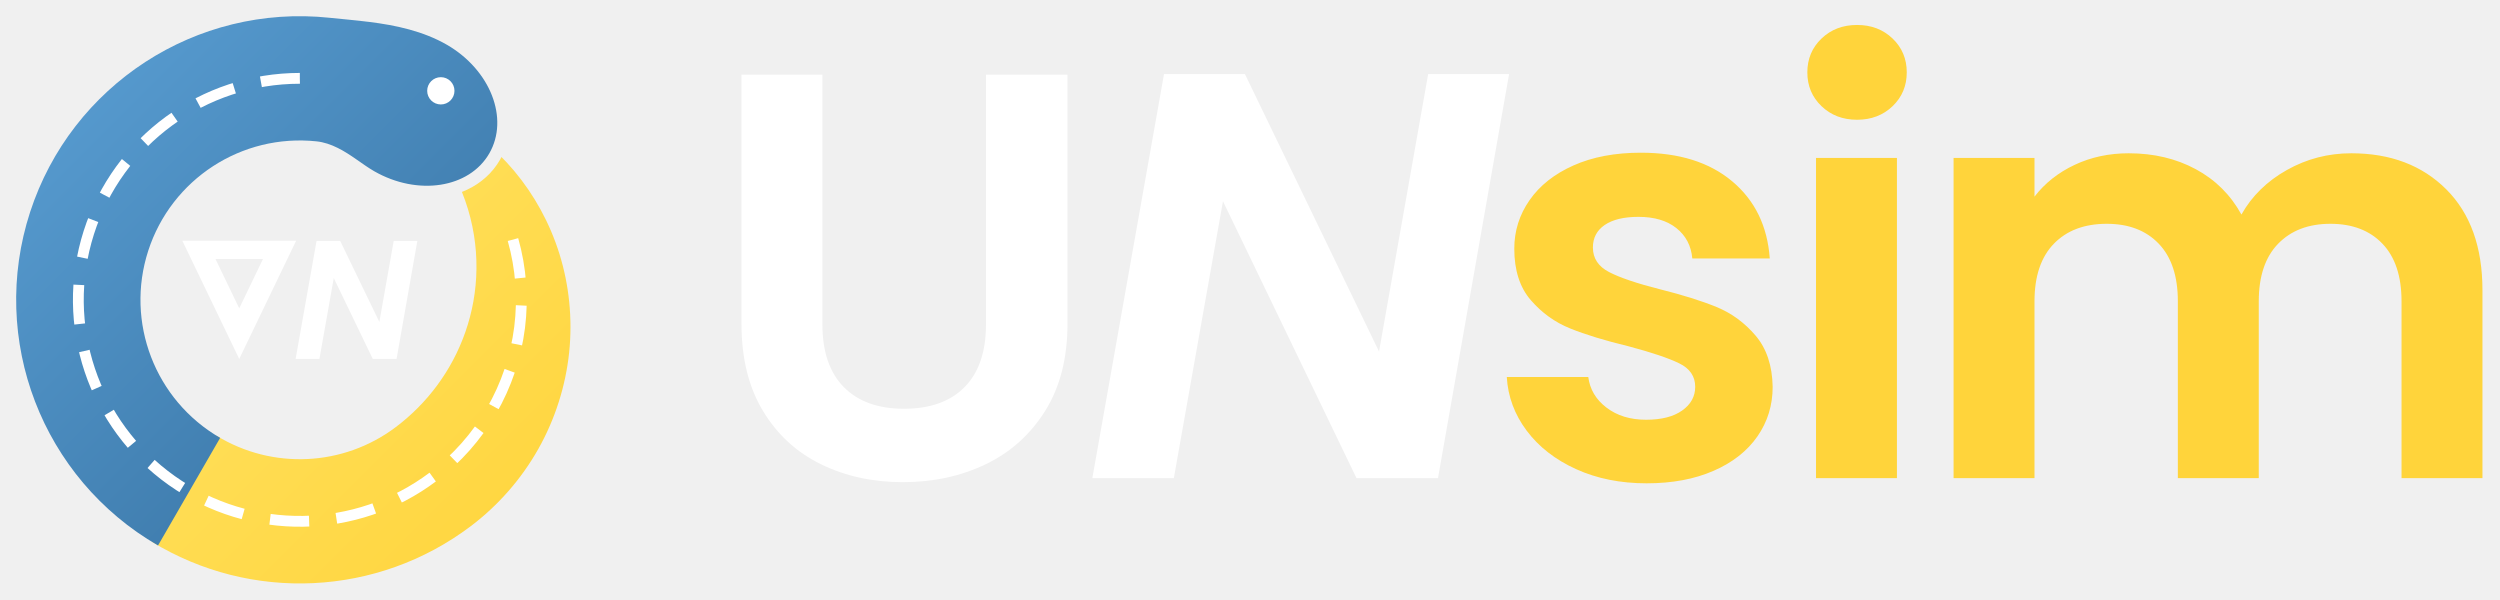
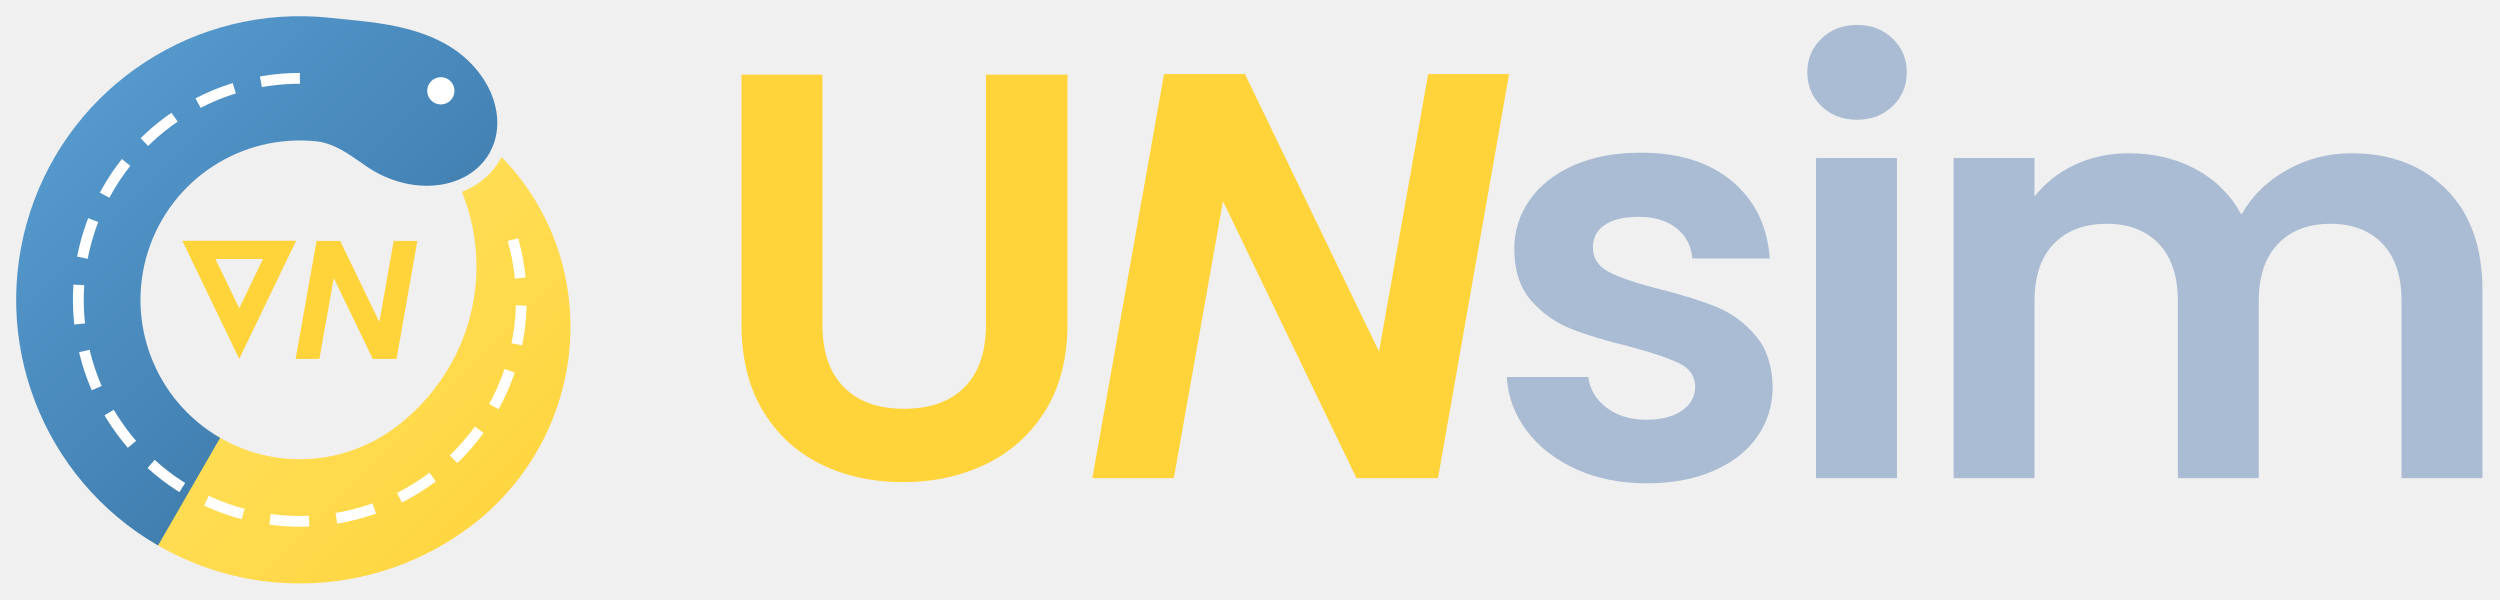
<svg xmlns="http://www.w3.org/2000/svg" width="617" height="148" viewBox="0 0 617 148" role="img">
  <defs>
    <linearGradient id="unsim-logo-transparent-dark-blue" gradientUnits="userSpaceOnUse" x1="60" y1="60" x2="452" y2="452">
      <stop offset="0" stop-color="#5A9FD4" />
      <stop offset="1" stop-color="#306998" />
    </linearGradient>
    <linearGradient id="unsim-logo-transparent-dark-yellow" gradientUnits="userSpaceOnUse" x1="60" y1="60" x2="452" y2="452">
      <stop offset="0" stop-color="#FFE873" />
      <stop offset="1" stop-color="#FFD43B" />
    </linearGradient>
    <clipPath id="unsim-logo-transparent-dark-bite">
      <path clip-rule="evenodd" d="M0 0H512V512H0Z M271.75 75.72 A76.50 63.00 30.00 1 0 404.25 152.22 A76.50 63.00 30.00 1 0 271.75 75.72Z" />
    </clipPath>
  </defs>
  <g transform="translate(-11.333 -11.333) scale(0.333333)">
    <path fill="url(#unsim-logo-transparent-dark-yellow)" clip-path="url(#unsim-logo-transparent-dark-bite)" d="M146.28 435.05 A210.00 210.00 0 0 0 382.38 423.71 C402.87 408.27 420.10 388.54 432.60 366.35 C445.10 344.16 452.85 319.55 455.42 294.76 C457.98 269.98 455.38 245.06 448.24 222.10 C441.11 199.14 429.47 178.17 414.75 160.61 C400.04 143.06 382.28 128.93 363.20 118.79 A10.12 10.12 0 0 0 350.74 134.74 C363.24 149.28 372.48 165.66 378.40 182.46 C384.32 199.25 386.95 216.44 386.77 232.94 C386.60 249.45 383.64 265.27 378.56 279.82 C373.48 294.37 366.30 307.67 357.56 319.46 C348.82 331.25 338.53 341.56 327.01 350.24 A118.00 118.00 0 0 1 194.35 356.61 Z" />
    <path fill="url(#unsim-logo-transparent-dark-blue)" d="M151.00 437.87 A210.00 210.00 0 0 1 277.95 47.15 C287.67 48.17 297.44 48.99 307.31 50.23 C317.17 51.46 327.13 53.13 336.89 55.80 C346.65 58.46 356.21 62.13 365.00 67.21 A67.50 54.00 30.00 0 1 311.00 160.74 C306.57 158.18 302.38 155.14 297.98 152.09 C293.59 149.03 288.99 145.97 284.05 143.52 C279.10 141.06 273.80 139.22 268.33 138.65 A118.00 118.00 0 0 0 197.00 358.19 Z" />
    <path fill="none" stroke="#fff" stroke-width="8" stroke-dasharray="29.01 20.30" d="M413.82 211.41 C419.77 232.46 421.45 254.71 418.72 276.41 C416.00 298.12 408.88 319.26 397.92 338.19 C386.96 357.11 372.17 373.81 354.70 386.98 A164.00 164.00 0 1 1 256.00 92.00" />
    <circle cx="360.39" cy="101.24" r="10.1" fill="#fff" />
-     <g transform="translate(166.5 299.75) scale(0.125)" fill="#fff">
+     <g transform="translate(166.5 299.75) scale(0.125)" fill="#FFD43B">
      <path d="M20 -700H694L357 0Z M497.7 -592H216.3L357 -299.7Z" />
      <path d="M1289 0H1148L917 -479L832 0H691L815 -699H955L1187 -219L1272 -699H1412Z" />
    </g>
  </g>
  <g transform="translate(173.442 118) scale(0.142653)">
-     <path fill="#fff" d="M207 -698V-266Q207 -195 244 -157.5Q281 -120 348 -120Q416 -120 453 -157.5Q490 -195 490 -266V-698H631V-267Q631 -178 592.5 -116.5Q554 -55 489.5 -24Q425 7 346 7Q268 7 204.5 -24Q141 -55 104 -116.5Q67 -178 67 -267V-698ZM1272 0H1131L900 -479L815 0H674L798 -699H938L1170 -219L1255 -699H1395Z" />
-     <path fill="#FFD43B" d="M1391 -175H1532Q1536 -143 1563.5 -122Q1591 -101 1632 -101Q1672 -101 1694.5 -117Q1717 -133 1717 -158Q1717 -185 1689.5 -198.5Q1662 -212 1602 -228Q1540 -243 1500.5 -259Q1461 -275 1432.5 -308Q1404 -341 1404 -397Q1404 -443 1430.5 -481Q1457 -519 1506.5 -541Q1556 -563 1623 -563Q1722 -563 1781 -513.5Q1840 -464 1846 -380H1712Q1709 -413 1684.5 -432.5Q1660 -452 1619 -452Q1581 -452 1560.5 -438Q1540 -424 1540 -399Q1540 -371 1568 -356.5Q1596 -342 1655 -327Q1715 -312 1754 -296Q1793 -280 1821.5 -246.5Q1850 -213 1851 -158Q1851 -110 1824.5 -72Q1798 -34 1748.5 -12.5Q1699 9 1633 9Q1565 9 1511 -15.5Q1457 -40 1425.5 -82Q1394 -124 1391 -175ZM1911 -702Q1911 -737 1935.5 -760.5Q1960 -784 1997 -784Q2034 -784 2058.5 -760.5Q2083 -737 2083 -702Q2083 -667 2058.5 -643.5Q2034 -620 1997 -620Q1960 -620 1935.5 -643.5Q1911 -667 1911 -702ZM2066 -554V0H1926V-554ZM3079 -325V0H2939V-306Q2939 -371 2906 -405.5Q2873 -440 2816 -440Q2759 -440 2725.5 -405.5Q2692 -371 2692 -306V0H2552V-306Q2552 -371 2519 -405.5Q2486 -440 2429 -440Q2371 -440 2337.5 -405.5Q2304 -371 2304 -306V0H2164V-554H2304V-487Q2331 -522 2373.5 -542Q2416 -562 2467 -562Q2532 -562 2583 -534.5Q2634 -507 2662 -456Q2689 -504 2740.5 -533Q2792 -562 2852 -562Q2954 -562 3016.5 -499.5Q3079 -437 3079 -325Z" />
+     <path fill="#FFD43B" d="M207 -698V-266Q207 -195 244 -157.5Q281 -120 348 -120Q416 -120 453 -157.5Q490 -195 490 -266V-698H631V-267Q631 -178 592.5 -116.5Q554 -55 489.5 -24Q425 7 346 7Q268 7 204.5 -24Q141 -55 104 -116.5Q67 -178 67 -267V-698ZM1272 0H1131L900 -479L815 0H674L798 -699H938L1170 -219L1255 -699H1395Z" />
+     <path fill="#A9BCD3" d="M1391 -175H1532Q1536 -143 1563.5 -122Q1591 -101 1632 -101Q1672 -101 1694.5 -117Q1717 -133 1717 -158Q1717 -185 1689.5 -198.5Q1662 -212 1602 -228Q1540 -243 1500.5 -259Q1461 -275 1432.5 -308Q1404 -341 1404 -397Q1404 -443 1430.5 -481Q1457 -519 1506.5 -541Q1556 -563 1623 -563Q1722 -563 1781 -513.5Q1840 -464 1846 -380H1712Q1709 -413 1684.5 -432.5Q1660 -452 1619 -452Q1581 -452 1560.5 -438Q1540 -424 1540 -399Q1540 -371 1568 -356.5Q1596 -342 1655 -327Q1715 -312 1754 -296Q1793 -280 1821.5 -246.5Q1850 -213 1851 -158Q1851 -110 1824.5 -72Q1798 -34 1748.5 -12.5Q1699 9 1633 9Q1565 9 1511 -15.5Q1457 -40 1425.5 -82Q1394 -124 1391 -175ZM1911 -702Q1911 -737 1935.5 -760.5Q1960 -784 1997 -784Q2034 -784 2058.5 -760.5Q2083 -737 2083 -702Q2083 -667 2058.5 -643.5Q2034 -620 1997 -620Q1960 -620 1935.5 -643.5Q1911 -667 1911 -702ZM2066 -554V0H1926V-554ZM3079 -325V0H2939V-306Q2939 -371 2906 -405.5Q2873 -440 2816 -440Q2759 -440 2725.5 -405.5Q2692 -371 2692 -306V0H2552V-306Q2552 -371 2519 -405.5Q2486 -440 2429 -440Q2371 -440 2337.5 -405.5Q2304 -371 2304 -306V0H2164V-554H2304V-487Q2331 -522 2373.5 -542Q2416 -562 2467 -562Q2532 -562 2583 -534.5Q2634 -507 2662 -456Q2689 -504 2740.5 -533Q2792 -562 2852 -562Q2954 -562 3016.5 -499.5Q3079 -437 3079 -325Z" />
  </g>
</svg>
